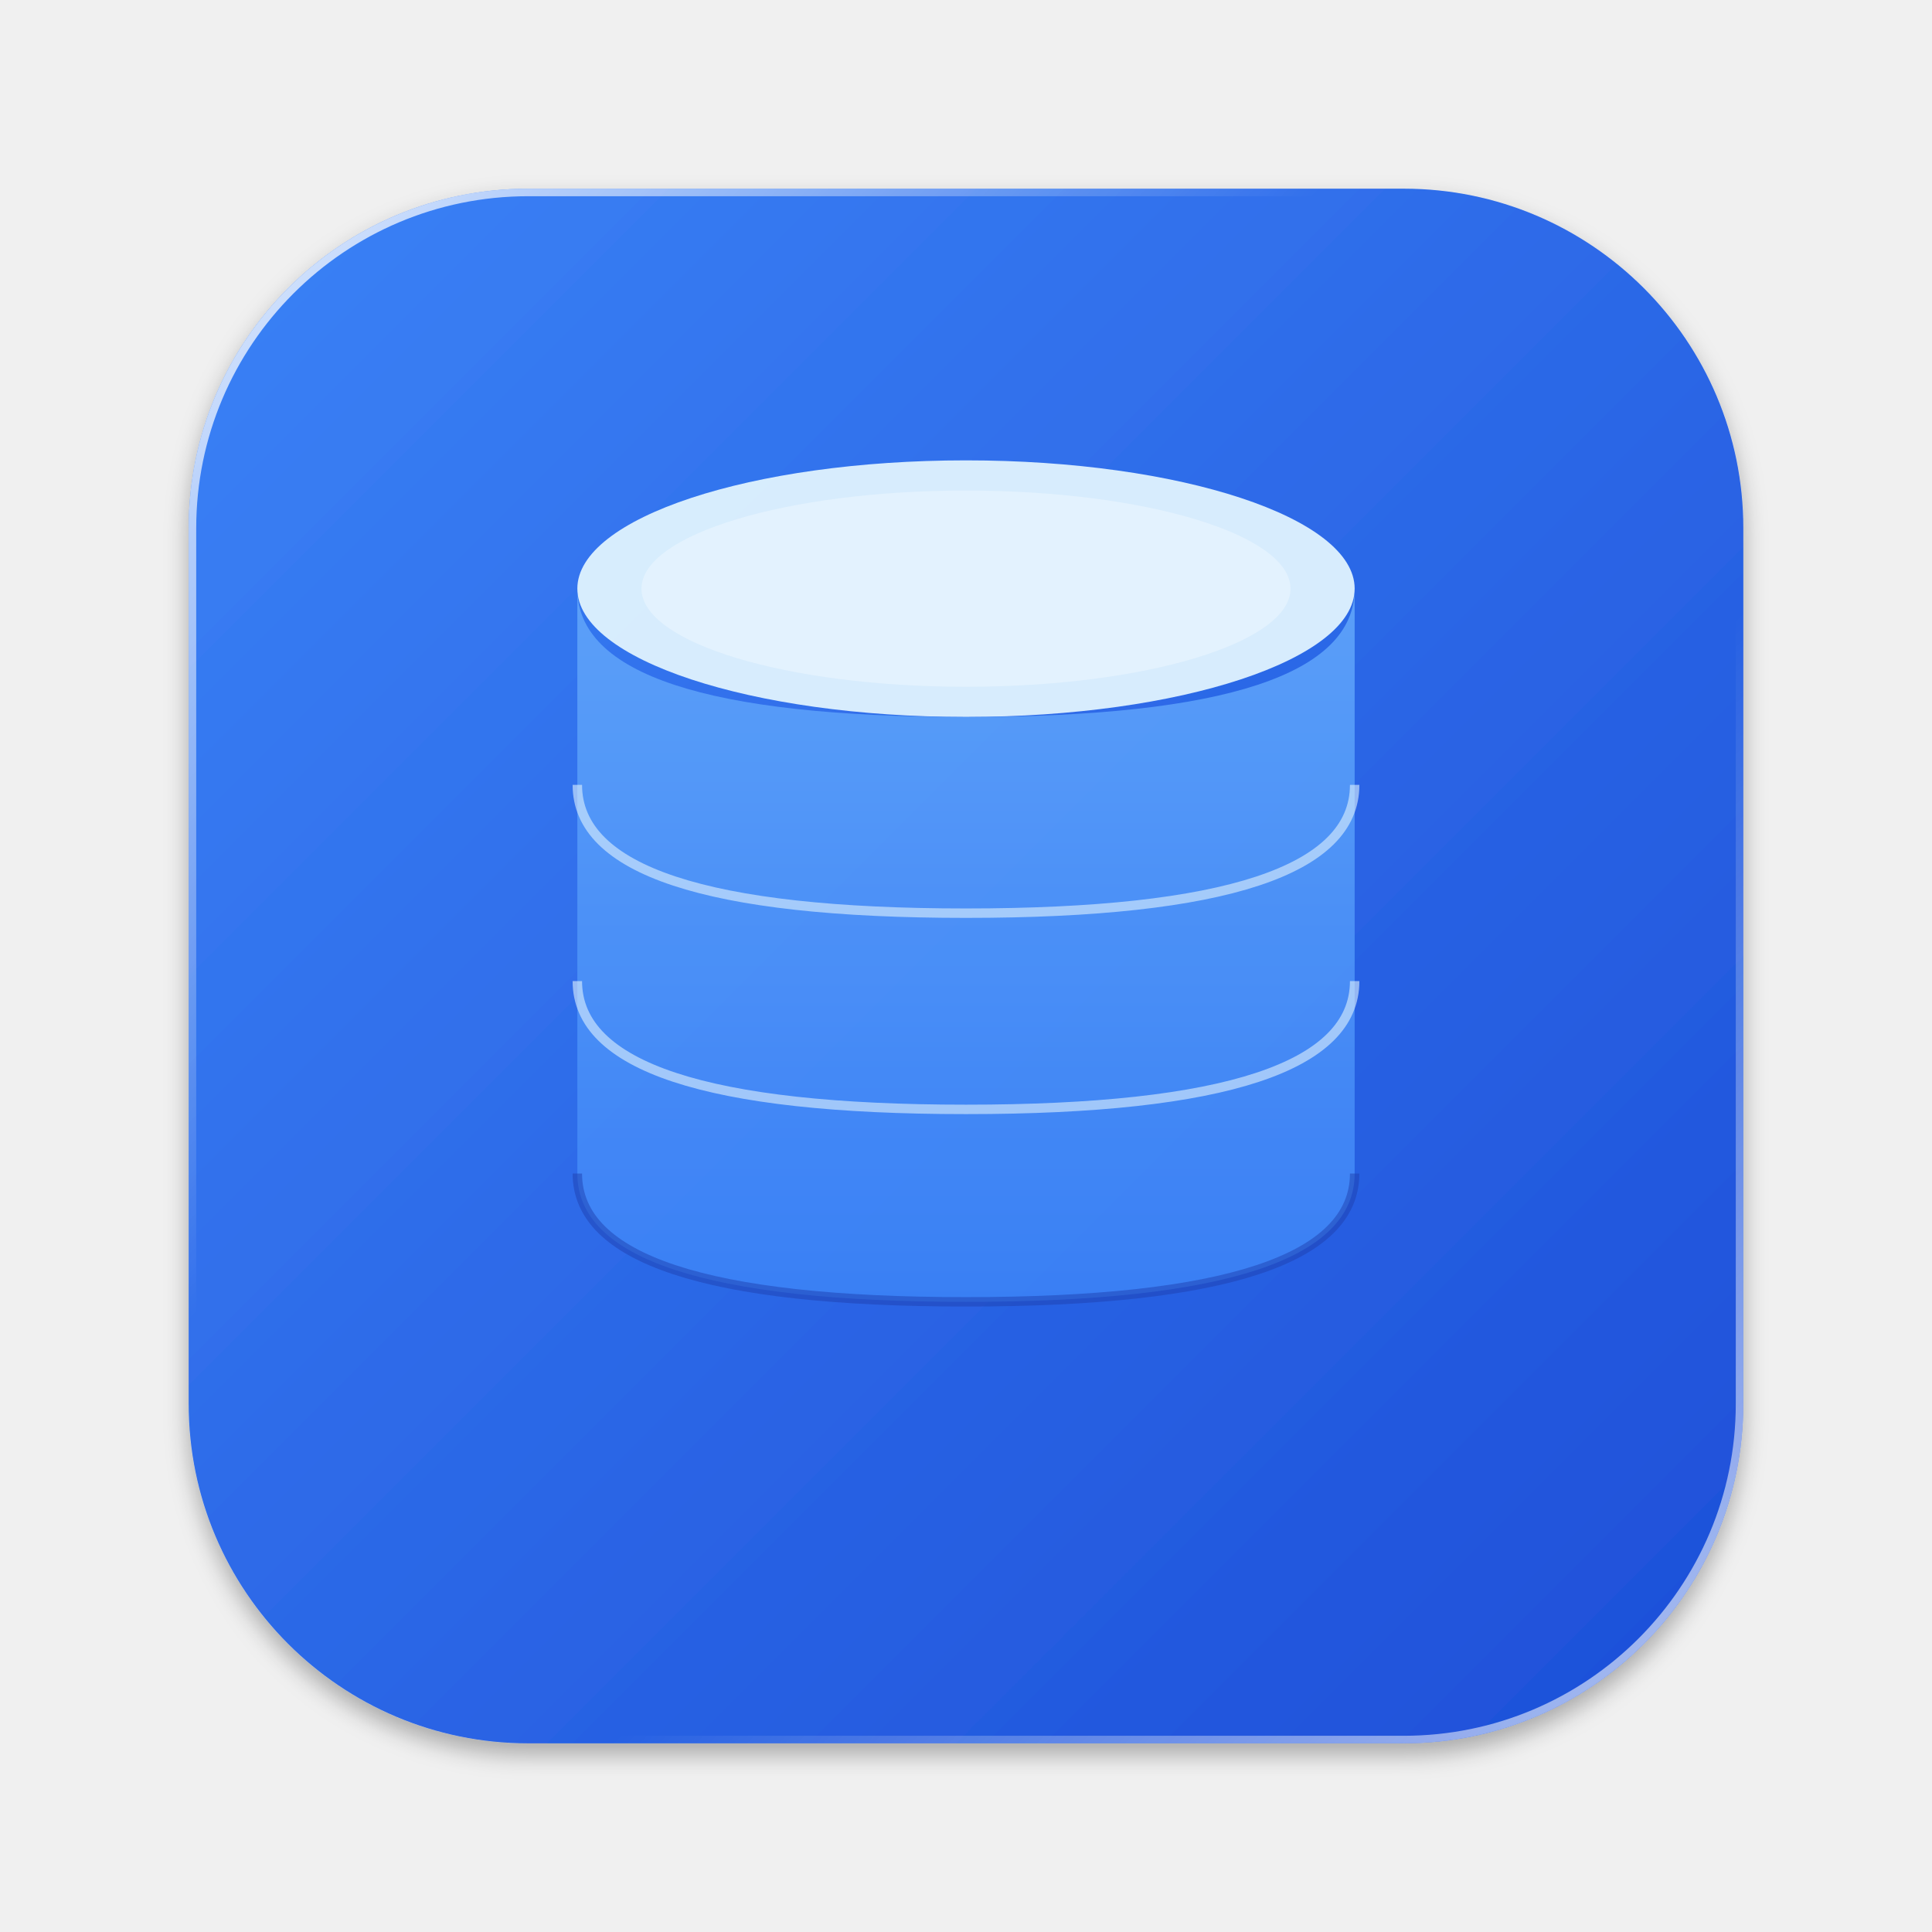
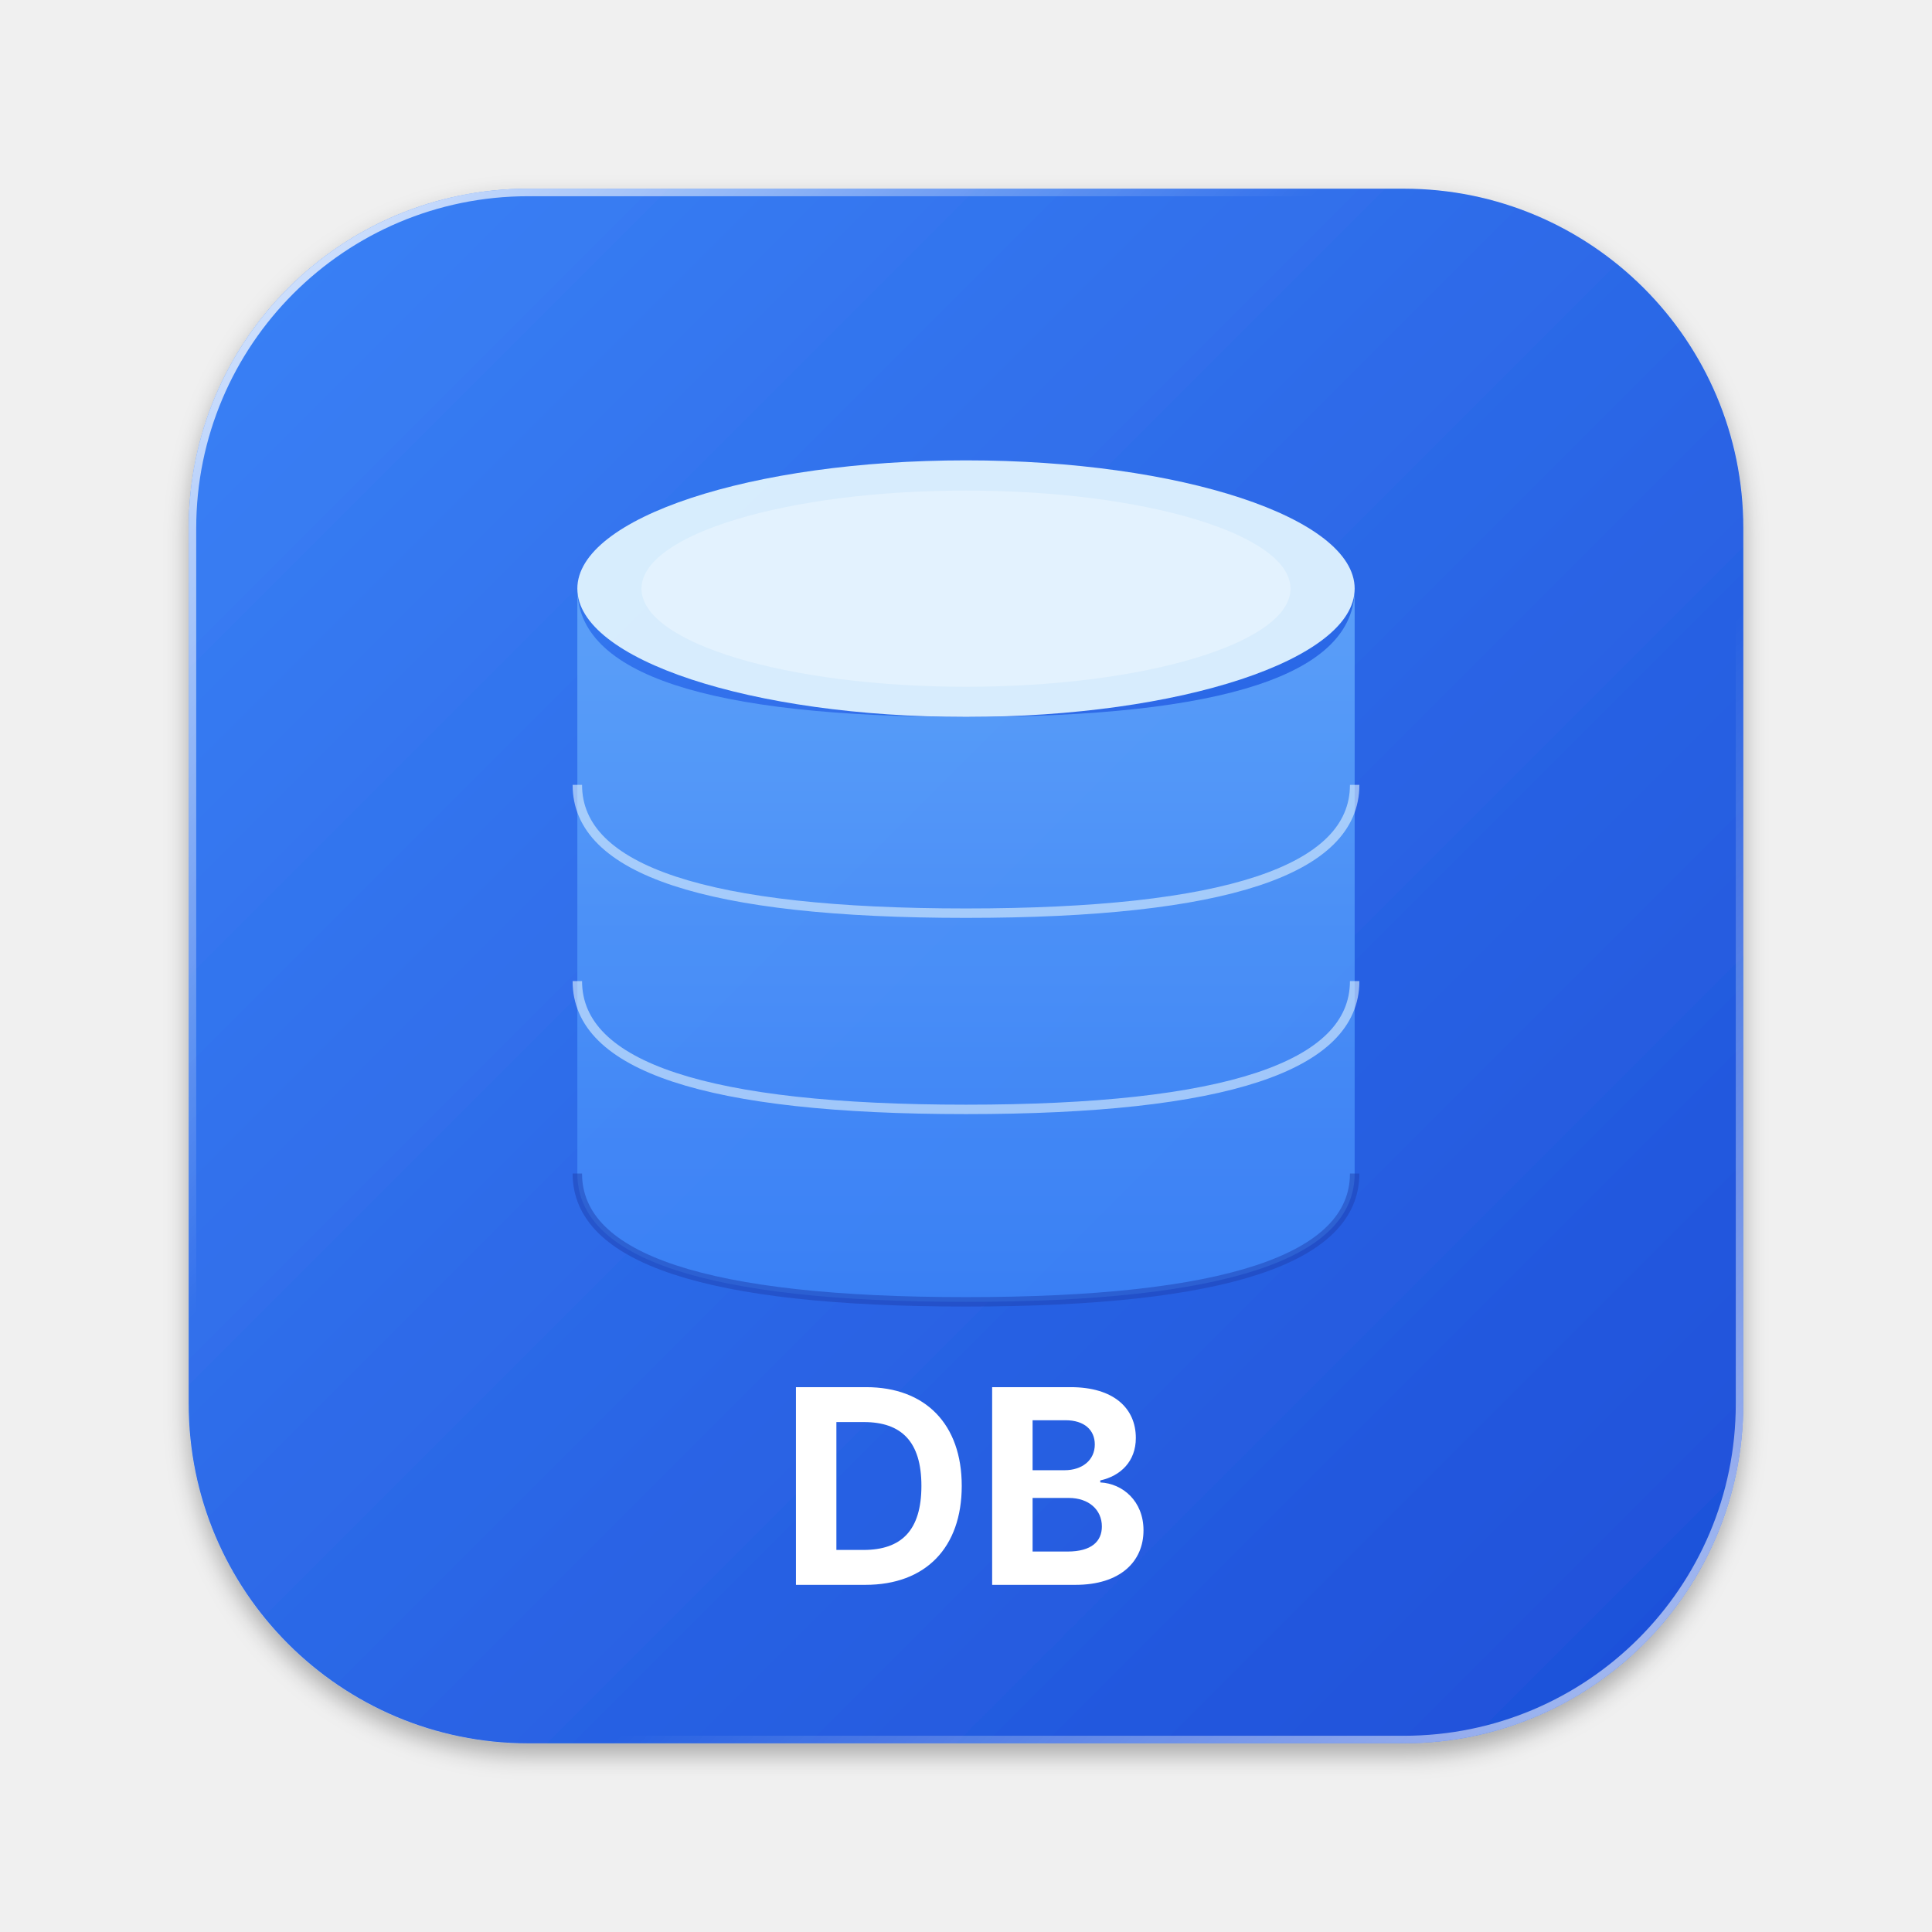
<svg xmlns="http://www.w3.org/2000/svg" viewBox="0 0 512 512">
  <defs>
    <linearGradient id="grad1" x1="0%" y1="0%" x2="100%" y2="100%">
      <stop offset="0%" style="stop-color:#3b82f6;stop-opacity:1" />
      <stop offset="100%" style="stop-color:#1d4ed8;stop-opacity:1" />
    </linearGradient>
    <linearGradient id="grad2" x1="0%" y1="0%" x2="0%" y2="100%">
      <stop offset="0%" style="stop-color:#60a5fa;stop-opacity:1" />
      <stop offset="100%" style="stop-color:#3b82f6;stop-opacity:1" />
    </linearGradient>
    <linearGradient id="specular" x1="0%" y1="0%" x2="50%" y2="50%">
      <stop offset="0%" style="stop-color:#ffffff;stop-opacity:0.9" />
      <stop offset="100%" style="stop-color:#ffffff;stop-opacity:0" />
    </linearGradient>
    <linearGradient id="specular2" x1="100%" y1="100%" x2="50%" y2="50%">
      <stop offset="0%" style="stop-color:#ffffff;stop-opacity:0.7" />
      <stop offset="100%" style="stop-color:#ffffff;stop-opacity:0" />
    </linearGradient>
    <filter id="shadow" x="-5%" y="-5%" width="115%" height="120%">
      <feDropShadow dx="0" dy="3" stdDeviation="3" flood-color="#000000" flood-opacity="0.3" />
    </filter>
    <clipPath id="iconClip">
      <rect x="50" y="50" width="412" height="412" rx="90" ry="90" />
    </clipPath>
  </defs>
  <rect x="50" y="50" width="412" height="412" rx="90" ry="90" fill="url(#grad1)" filter="url(#shadow)" />
  <path d="M350 50            L140 50            A90 90 0 0 0 50 140            L50 350" stroke="url(#specular)" stroke-width="4" fill="none" stroke-linecap="round" clip-path="url(#iconClip)" />
  <path d="M162 462            L372 462            A90 90 0 0 0 462 372            L462 162" stroke="url(#specular2)" stroke-width="4" fill="none" stroke-linecap="round" clip-path="url(#iconClip)" />
  <ellipse cx="256" cy="156" rx="103" ry="34" fill="#e0f2fe" opacity="0.95" />
  <path d="M153 156 L153 311 Q153 345 256 345 Q359 345 359 311 L359 156 Q359 190 256 190 Q153 190 153 156" fill="url(#grad2)" opacity="0.9" />
  <path d="M153 208 Q153 242 256 242 Q359 242 359 208" stroke="#e0f2fe" stroke-width="2.5" fill="none" opacity="0.6" />
  <path d="M153 260 Q153 294 256 294 Q359 294 359 260" stroke="#e0f2fe" stroke-width="2.5" fill="none" opacity="0.6" />
  <path d="M153 311 Q153 345 256 345 Q359 345 359 311" stroke="#1e40af" stroke-width="2.5" fill="none" opacity="0.5" />
  <ellipse cx="256" cy="156" rx="86" ry="26" fill="#ffffff" opacity="0.3" />
+   <text x="256" y="420" text-anchor="middle" font-family="system-ui, -apple-system, sans-serif" font-size="72" font-weight="700" fill="#ffffff">DB</text>
</svg>
